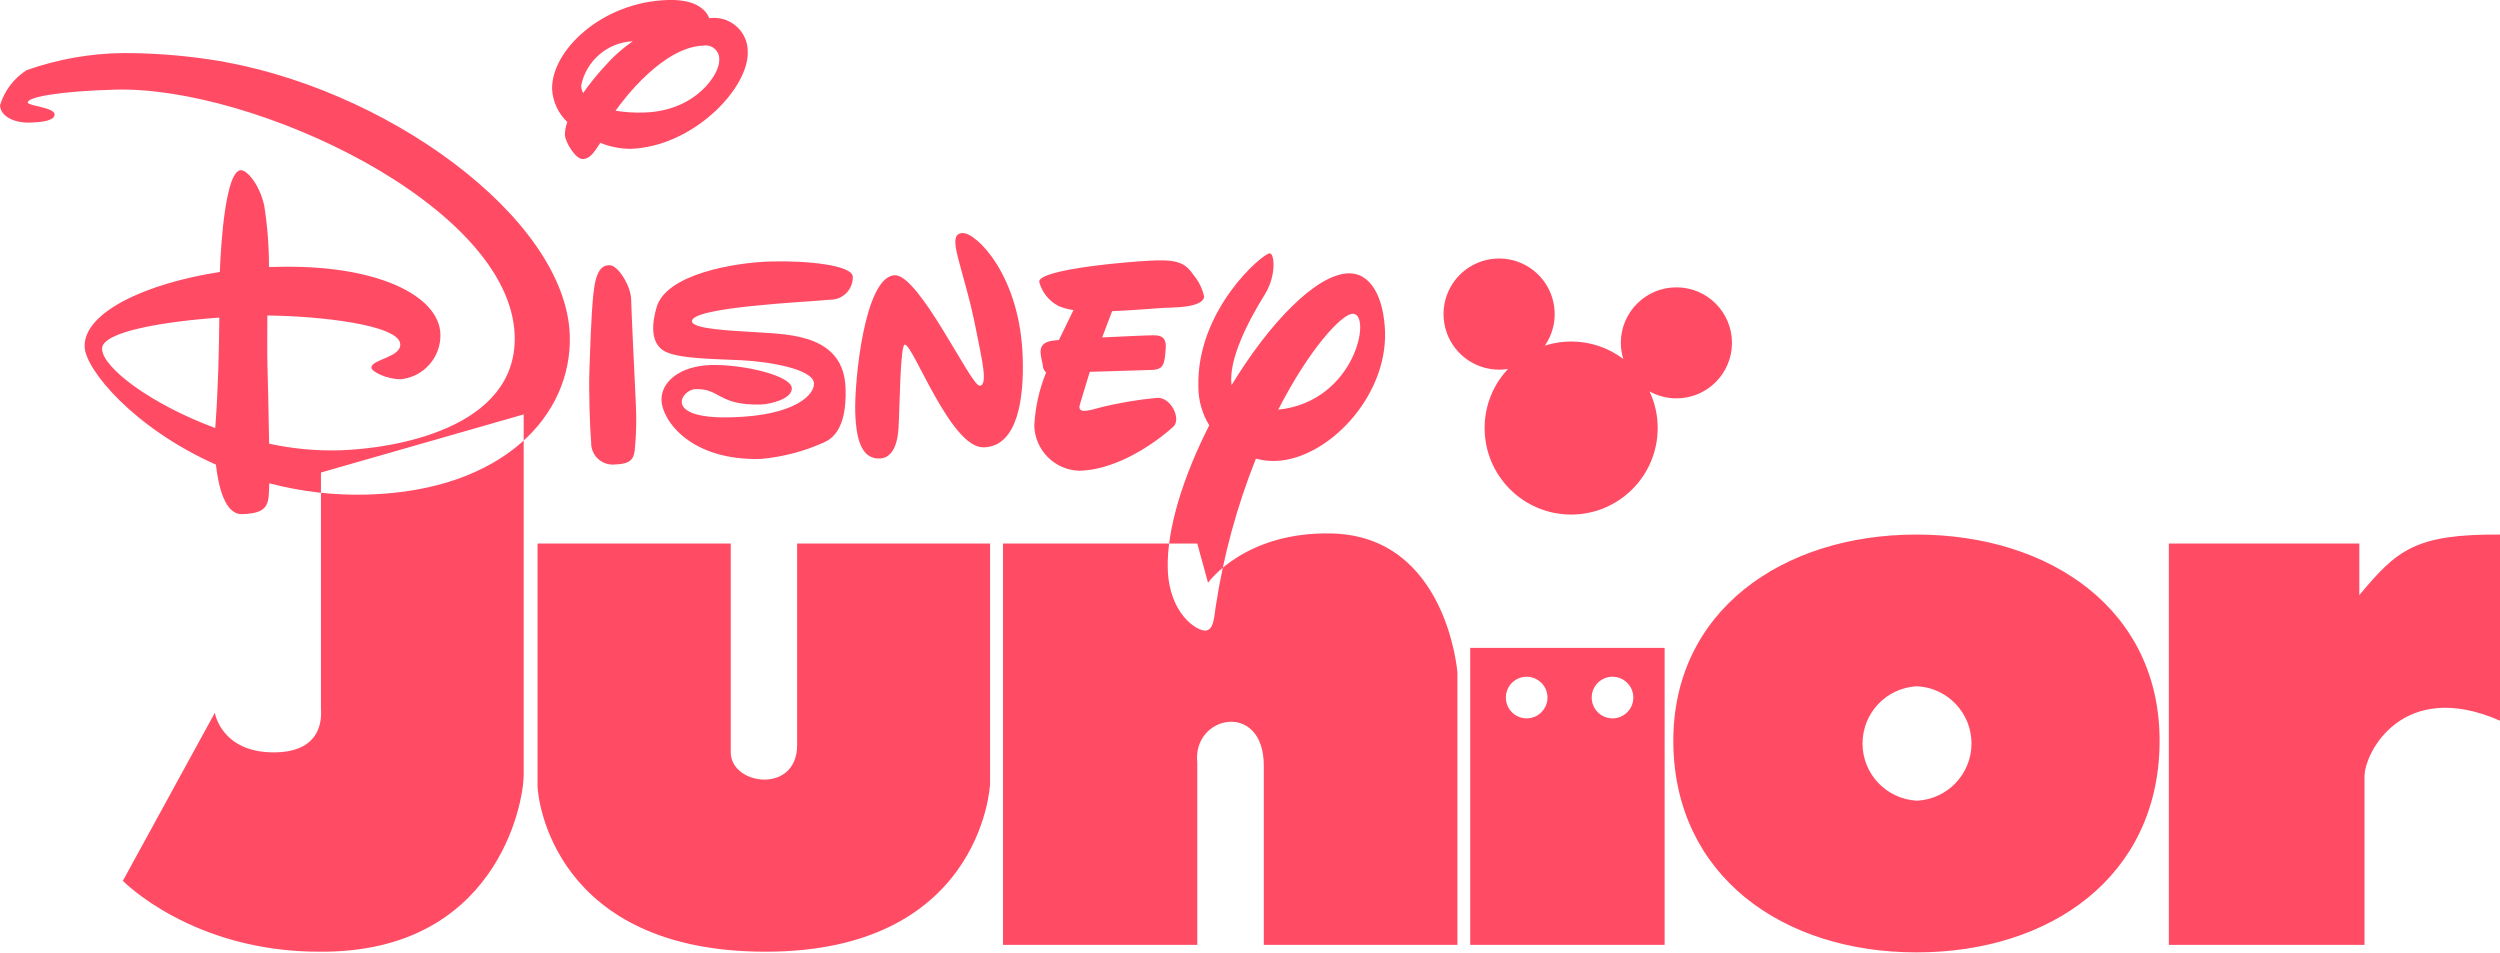
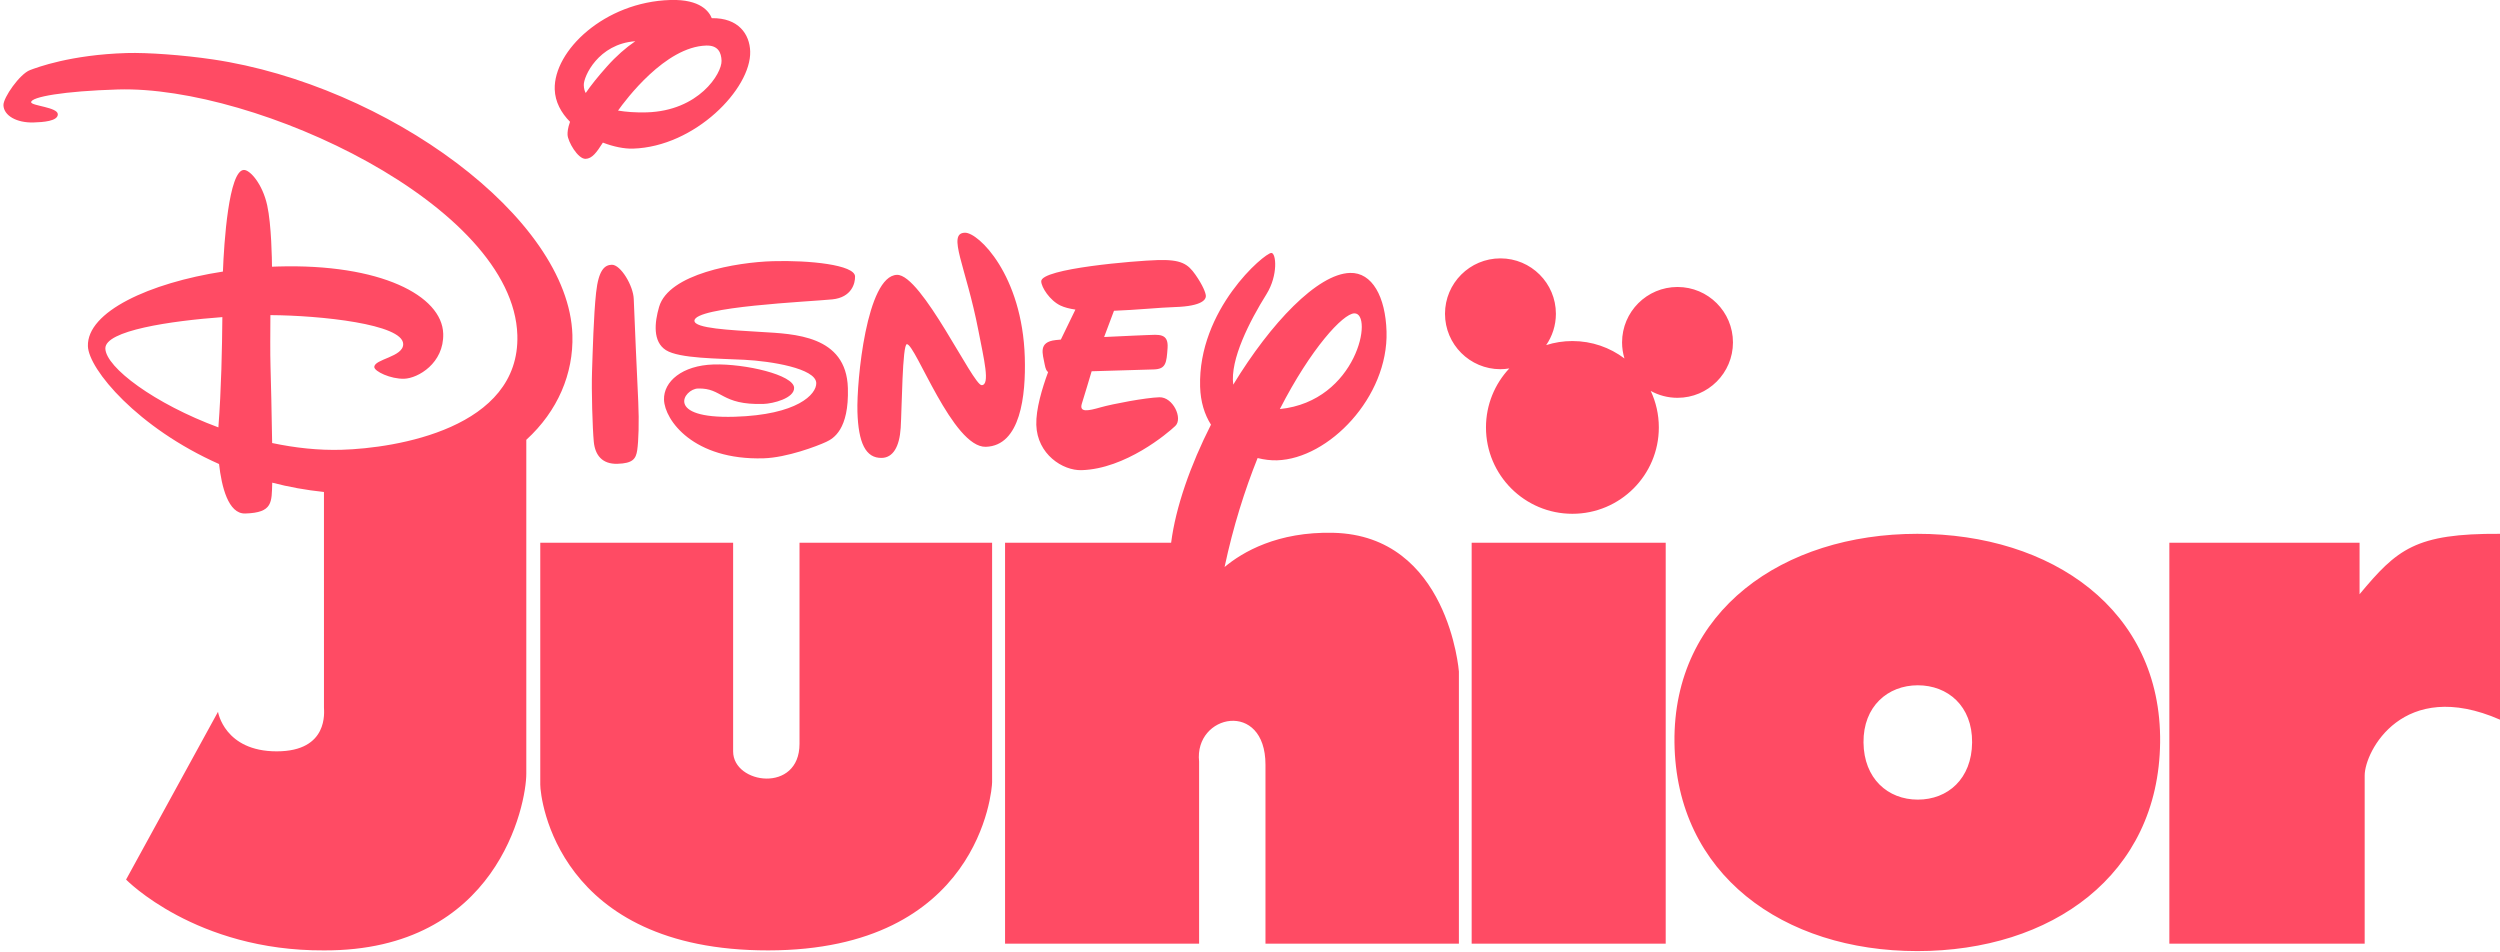
- <svg xmlns="http://www.w3.org/2000/svg" width="183.75" height="70" viewBox="0 0 183.75 70">
-   <defs>
-     <style>
-       .cls-1 {
-         fill: #ff4b64;
-         fill-rule: evenodd;
-       }
-     </style>
-   </defs>
-   <path class="cls-1" d="M1372.04,1306.39s0.47,2.91,4.33,2.91,3.47-2.95,3.47-3.22v-17.35l14.9-4.27v26.48c0,2.27-2.12,13.06-14.9,13.01-9.44.05-14.56-5.21-14.56-5.21Zm23.72-12.44h14.2v15.35c0,2.42,4.88,3.1,4.88-.55v-14.8h14.18v17.61c0,0.62-.94,12.38-16.48,12.39s-16.78-11.19-16.78-12.2v-17.8Zm48.49,0h-14.28v29.5h14.28v-13.39c-0.38-3.51,4.89-4.57,4.89.22v13.17h14.23v-20.02s-0.76-10.02-9.24-10.22c-6.41-.15-9.09,3.62-9.09,3.62Zm34.35,29.5h-14.29v-29.5h14.29v29.5Zm18.51-30.16c-9.87,0-17.98,5.65-17.87,15.35s8,15.36,17.87,15.36,17.76-5.58,17.87-15.36S1506.98,1293.29,1497.11,1293.29Zm0.04,19.56a4.21,4.21,0,0,1,0-8.41A4.21,4.21,0,0,1,1497.15,1312.85Zm18.51-18.9v29.5h14.38v-12.38c0-1.76,2.82-7.23,9.96-4.1v-13.68c-6.24-.04-7.57,1.13-10.34,4.45v-3.79h-14Zm-37.06,7.67h-14.29v-7.67h14.29v7.67Zm-2.3,3.65a1.53,1.53,0,1,1-1.53-1.53A1.536,1.536,0,0,1,1476.3,1305.27Zm-6.31,0a1.53,1.53,0,1,1-1.53-1.53A1.536,1.536,0,0,1,1469.99,1305.27Zm-97.62-27.93c-3.8.28-8.66,0.99-8.62,2.31,0.05,1.39,3.62,4.07,8.32,5.81C1372.29,1282.61,1372.35,1279.59,1372.37,1277.34Zm-13.9-14.33c-1.25.04-2.19-.5-2.22-1.27a4.676,4.676,0,0,1,1.95-2.58,22.019,22.019,0,0,1,7.13-1.26,43.172,43.172,0,0,1,6.33.47c12.79,1.9,26.21,11.64,26.47,20.29,0.17,5.88-4.91,11.39-14.83,11.69a25.446,25.446,0,0,1-7.26-.83c-0.05,1.45.06,2.21-1.99,2.27-1.26.04-1.74-1.99-1.93-3.64-5.99-2.66-9.6-6.97-9.65-8.67-0.07-2.54,4.54-4.66,9.94-5.49,0.07-2.1.43-7.45,1.54-7.48,0.44-.02,1.37,1.02,1.72,2.6a28.436,28.436,0,0,1,.35,4.52l0.41-.01c7.57-.23,12.11,2.14,12.19,4.94a3.241,3.241,0,0,1-2.87,3.31c-1.01.03-2.19-.54-2.2-0.85-0.02-.6,2.15-0.74,2.12-1.71-0.04-1.45-6.06-2.09-9.77-2.12,0,1.26-.02,2.78.01,3.8,0.03,0.98.09,3.51,0.12,5.62a21.582,21.582,0,0,0,5.12.49c4-.11,13.13-1.57,12.93-8.43-0.29-9.58-19.25-18.39-29.4-18.08-4,.11-6.4.54-6.39,0.94,0.01,0.26,1.95.36,1.97,0.87S1359.15,1262.99,1358.47,1263.01Zm42.56,10.48c0.65-.02,1.59,1.54,1.61,2.52s0.27,6.1.34,7.58a22.8,22.8,0,0,1-.08,3.54c-0.1.65-.33,0.97-1.46,1.01a1.584,1.584,0,0,1-1.74-1.63c-0.09-.99-0.18-3.79-0.13-5.19s0.12-4.09.3-5.78S1400.51,1273.5,1401.03,1273.49Zm7.35-18.15c-0.18-.47-0.81-1.41-3.04-1.34-4.86.14-8.6,3.74-8.51,6.58a3.6,3.6,0,0,0,1.12,2.39,2.583,2.583,0,0,0-.18.95c0.02,0.49.76,1.79,1.33,1.77,0.48-.01.81-0.46,1.27-1.19a6.011,6.011,0,0,0,2.21.44c4.57-.14,8.72-4.42,8.63-7.15A2.47,2.47,0,0,0,1408.38,1255.34Zm-6.89,6.8c0.56-.79,3.48-4.7,6.48-4.79a1,1,0,0,1,1.14,1.12c0.02,0.94-1.68,3.69-5.51,3.8A10.8,10.8,0,0,1,1401.49,1262.14Zm-2.38-1.3a1.152,1.152,0,0,1-.14-0.58,4.076,4.076,0,0,1,3.79-3.23,11.4,11.4,0,0,0-2.09,1.87A18.36,18.36,0,0,0,1399.11,1260.84Zm13.77,12.38c2.67-.08,6.03.27,6.05,1.12a1.648,1.648,0,0,1-1.67,1.69c-1.69.17-10.18,0.53-10.15,1.58,0.02,0.56,2.57.68,4.91,0.82,2.41,0.15,6.27.24,6.38,4.13,0.1,3.07-1.07,3.72-1.59,3.96a14.468,14.468,0,0,1-4.61,1.21c-5.16.16-7.28-2.81-7.33-4.31-0.04-1.34,1.34-2.53,3.65-2.59s5.9,0.76,5.93,1.71c0.02,0.77-1.56,1.17-2.26,1.19-3.16.09-3-1.19-4.82-1.13-1.04.03-2.49,2.23,2.7,2.07,4.63-.13,6.03-1.66,6.01-2.48-0.04-1.08-3.36-1.61-5.28-1.71s-4.8-.09-5.78-0.71-0.85-2.03-.51-3.19C1405.22,1274.15,1410.2,1273.3,1412.88,1273.22Zm9.14,1.01c1.8-.05,5.59,8.14,6.23,8.12s0.17-1.91-.24-4.01c-0.91-4.73-2.33-7.17-1-7.21,0.99-.03,4.23,3.1,4.41,9.17,0.09,2.82-.31,6.51-2.86,6.58-2.43.08-5.19-7.57-5.81-7.55-0.34.01-.37,4.74-0.46,6.16s-0.59,2.19-1.38,2.21c-1.21.04-1.73-1.12-1.8-3.39S1419.79,1274.3,1422.02,1274.23Zm18.38,4.43c0.85-.02,1.61-0.17,1.53.94s-0.12,1.56-1.01,1.59l-4.57.14c-0.16.5-.55,1.81-0.72,2.37-0.22.69,0.47,0.54,1.37,0.28a27.564,27.564,0,0,1,4.33-.74c1-.03,1.75,1.56,1.17,2.11s-3.67,3.16-6.9,3.25a3.407,3.407,0,0,1-3.33-3.33,11.9,11.9,0,0,1,.87-3.89,0.762,0.762,0,0,1-.25-0.57c-0.15-.78-0.5-1.63.8-1.78,0.1-.01.24-0.02,0.39-0.04l1.07-2.2a4.147,4.147,0,0,1-1.1-.3,2.8,2.8,0,0,1-1.42-1.78c-0.02-.95,6.95-1.52,8.57-1.57,1.74-.05,2.23.28,2.78,1.08a3.717,3.717,0,0,1,.77,1.56c0.01,0.22-.19.76-2.29,0.82-1.07.03-2.81,0.21-4.47,0.27l-0.73,1.93C1438.88,1278.72,1440.4,1278.66,1440.4,1278.66Zm4.73,6.6c-1.88,3.69-3.14,7.61-3.05,10.55,0.1,3.32,2.14,4.56,2.76,4.54s0.65-1,.76-1.73a49.174,49.174,0,0,1,2.96-10.91,5.168,5.168,0,0,0,1.43.17c3.8-.11,8.2-4.65,8.06-9.48-0.08-2.55-1.05-4.36-2.69-4.31-2.39.07-5.83,3.68-8.59,8.22-0.25-1.84,1.2-4.68,2.44-6.66,0.87-1.39.72-3.04,0.36-3.03-0.51.01-5.41,4.16-5.24,9.85A5.42,5.42,0,0,0,1445.13,1285.26Zm5.07-1.15c2.29-4.47,4.65-7.02,5.47-7.05C1457.11,1277.02,1455.9,1283.52,1450.2,1284.11Zm29.27-8.99a4.086,4.086,0,0,0-4.09,4.08,4.159,4.159,0,0,0,.18,1.18,6.367,6.367,0,0,0-3.83-1.28,6.492,6.492,0,0,0-1.93.3,4.085,4.085,0,1,0-3.37,1.77,4.767,4.767,0,0,0,.66-0.05,6.29,6.29,0,0,0-1.72,4.34,6.36,6.36,0,1,0,12.72,0,6.235,6.235,0,0,0-.6-2.69,4.134,4.134,0,0,0,1.98.51A4.08,4.08,0,0,0,1479.47,1275.12Z" transform="translate(-1356.25 -1254)" />
+ <svg xmlns="http://www.w3.org/2000/svg" width="184px" height="70px">
+   <path fill-rule="evenodd" fill="rgb(255, 75, 100)" d="M174.040,57.075 C174.040,58.844 174.040,69.454 174.040,69.454 L159.664,69.454 L159.664,39.946 L173.664,39.946 C173.664,39.946 173.664,40.082 173.664,43.735 C176.429,40.420 177.761,39.251 184.000,39.289 C184.000,42.419 184.000,47.204 184.000,52.968 C176.857,49.840 174.040,55.306 174.040,57.075 ZM141.113,70.000 C131.243,70.000 123.354,64.348 123.241,54.644 C123.128,44.941 131.243,39.289 141.113,39.289 C150.983,39.289 159.098,44.866 158.985,54.644 C158.872,64.423 150.983,70.000 141.113,70.000 ZM141.151,50.437 C138.944,50.437 137.129,51.986 137.154,54.644 C137.179,57.303 138.944,58.852 141.151,58.852 C143.358,58.852 145.122,57.324 145.147,54.644 C145.172,51.966 143.358,50.437 141.151,50.437 ZM123.465,29.279 C122.750,29.279 122.079,29.095 121.494,28.772 C121.876,29.588 122.090,30.497 122.090,31.458 C122.090,34.969 119.242,37.815 115.729,37.815 C112.216,37.815 109.368,34.969 109.368,31.458 C109.368,29.778 110.021,28.252 111.085,27.116 C110.872,27.151 110.655,27.173 110.432,27.173 C108.179,27.173 106.352,25.347 106.352,23.094 C106.352,20.842 108.179,19.016 110.432,19.016 C112.687,19.016 114.514,20.842 114.514,23.094 C114.514,23.950 114.249,24.744 113.798,25.400 C114.407,25.206 115.056,25.101 115.729,25.101 C117.168,25.101 118.494,25.579 119.560,26.383 C119.447,26.009 119.384,25.612 119.384,25.201 C119.384,22.948 121.211,21.122 123.465,21.122 C125.719,21.122 127.546,22.948 127.546,25.201 C127.546,27.453 125.719,29.279 123.465,29.279 ZM93.989,33.879 C93.539,33.893 93.052,33.836 92.560,33.712 C91.616,36.062 90.762,38.753 90.129,41.732 C91.448,40.633 94.018,39.117 98.130,39.214 C106.613,39.413 107.375,49.425 107.375,49.425 L107.375,69.454 L93.139,69.454 C93.139,69.454 93.139,61.077 93.139,56.284 C93.139,51.490 87.874,52.553 88.254,56.057 L88.254,69.454 L73.972,69.454 L73.972,39.946 L86.195,39.946 C86.531,37.313 87.625,34.218 89.128,31.256 C88.649,30.500 88.362,29.572 88.328,28.467 C88.159,22.778 93.061,18.631 93.568,18.616 C93.929,18.605 94.081,20.260 93.212,21.652 C91.973,23.634 90.520,26.468 90.767,28.310 C93.529,23.772 96.969,20.157 99.361,20.087 C100.997,20.038 101.973,21.847 102.049,24.398 C102.192,29.229 97.788,33.767 93.989,33.879 ZM99.675,23.063 C98.845,23.087 96.486,25.636 94.198,30.107 C99.896,29.523 101.113,23.020 99.675,23.063 ZM86.460,22.600 C85.388,22.632 83.653,22.812 81.989,22.873 L81.264,24.804 C82.883,24.723 84.399,24.662 84.399,24.662 C85.254,24.636 86.010,24.493 85.934,25.605 C85.859,26.716 85.812,27.163 84.920,27.190 L80.345,27.325 C80.194,27.834 79.803,29.144 79.627,29.698 C79.406,30.391 80.101,30.238 80.998,29.982 C81.895,29.726 84.330,29.268 85.330,29.239 C86.331,29.209 87.078,30.802 86.503,31.349 C85.929,31.897 82.834,34.508 79.604,34.604 C78.218,34.645 76.336,33.435 76.272,31.268 C76.238,30.120 76.699,28.580 77.141,27.384 C77.033,27.316 76.951,27.158 76.887,26.814 C76.744,26.034 76.393,25.177 77.691,25.030 C77.795,25.018 77.926,25.006 78.078,24.993 L79.150,22.786 C78.715,22.722 78.339,22.626 78.050,22.488 C77.261,22.111 76.646,21.143 76.634,20.709 C76.605,19.758 83.585,19.189 85.200,19.142 C86.935,19.090 87.428,19.425 87.982,20.216 C88.536,21.007 88.745,21.568 88.752,21.784 C88.758,22.001 88.558,22.537 86.460,22.600 ZM72.557,32.885 C70.134,32.956 67.374,25.312 66.747,25.331 C66.410,25.340 66.381,30.066 66.291,31.492 C66.201,32.916 65.705,33.678 64.909,33.702 C63.704,33.738 63.175,32.584 63.107,30.308 C63.040,28.032 63.787,20.295 66.016,20.229 C67.824,20.175 71.614,28.368 72.253,28.349 C72.892,28.330 72.417,26.435 72.013,24.342 C71.100,19.608 69.677,17.167 71.015,17.128 C72.003,17.098 75.244,20.232 75.425,26.303 C75.508,29.120 75.112,32.809 72.557,32.885 ZM61.257,22.034 C59.573,22.205 51.080,22.565 51.111,23.613 C51.128,24.167 53.680,24.290 56.021,24.432 C58.426,24.577 62.289,24.667 62.404,28.557 C62.495,31.628 61.332,32.278 60.809,32.522 C60.145,32.833 57.912,33.681 56.201,33.732 C51.043,33.885 48.916,30.923 48.871,29.417 C48.832,28.080 50.208,26.894 52.522,26.825 C54.836,26.757 58.419,27.591 58.447,28.542 C58.470,29.313 56.890,29.709 56.191,29.730 C53.033,29.824 53.188,28.542 51.368,28.595 C50.332,28.626 48.877,30.827 54.071,30.673 C58.699,30.536 60.102,29.012 60.077,28.192 C60.045,27.108 56.724,26.580 54.803,26.481 C52.882,26.381 50.000,26.394 49.016,25.772 C48.033,25.151 48.171,23.744 48.511,22.581 C49.223,20.149 54.204,19.302 56.879,19.223 C59.555,19.143 62.907,19.490 62.932,20.345 C62.947,20.845 62.685,21.889 61.257,22.034 ZM46.580,10.939 C45.954,10.957 45.164,10.802 44.372,10.496 C43.908,11.226 43.579,11.676 43.097,11.691 C42.528,11.708 41.787,10.408 41.772,9.915 C41.766,9.738 41.784,9.429 41.954,8.965 C41.300,8.304 40.856,7.497 40.828,6.576 C40.744,3.741 44.483,0.143 49.343,-0.001 C51.574,-0.067 52.199,0.872 52.385,1.337 C54.359,1.306 55.177,2.525 55.214,3.785 C55.296,6.523 51.150,10.803 46.580,10.939 ZM42.967,6.262 C42.975,6.546 43.041,6.729 43.110,6.844 C43.492,6.280 44.012,5.634 44.666,4.900 C45.361,4.119 46.063,3.510 46.758,3.034 C44.031,3.231 42.948,5.635 42.967,6.262 ZM53.106,4.474 C53.088,3.872 52.855,3.326 51.973,3.353 C48.967,3.442 46.050,7.345 45.487,8.139 C46.053,8.232 46.761,8.295 47.601,8.270 C51.432,8.157 53.134,5.413 53.106,4.474 ZM38.736,32.370 C38.736,38.120 38.736,55.061 38.736,56.943 C38.736,59.214 36.622,69.996 23.843,69.949 C14.400,69.996 9.279,64.737 9.279,64.737 L16.045,52.389 C16.045,52.389 16.514,55.299 20.367,55.299 C24.219,55.299 23.844,52.353 23.844,52.078 C23.844,51.846 23.844,40.356 23.843,36.210 C22.515,36.070 21.241,35.840 20.037,35.524 C19.989,36.968 20.096,37.733 18.048,37.794 C16.795,37.831 16.306,35.802 16.122,34.152 C10.131,31.495 6.521,27.179 6.470,25.476 C6.395,22.940 11.010,20.824 16.407,19.987 C16.483,17.887 16.838,12.540 17.948,12.508 C18.393,12.494 19.317,13.527 19.665,15.108 C19.982,16.545 20.015,19.164 20.019,19.630 L20.426,19.615 C27.999,19.391 32.538,21.757 32.621,24.560 C32.685,26.733 30.761,27.845 29.751,27.875 C28.742,27.905 27.559,27.331 27.549,27.018 C27.531,26.420 29.704,26.280 29.675,25.314 C29.632,23.855 23.611,23.216 19.901,23.193 C19.896,24.450 19.879,25.966 19.910,26.986 C19.939,27.965 20.000,30.496 20.030,32.607 C21.713,32.963 23.447,33.155 25.146,33.104 C29.146,32.986 38.281,31.528 38.077,24.669 C37.793,15.087 18.835,6.284 8.680,6.585 C4.681,6.705 2.281,7.133 2.292,7.525 C2.300,7.787 4.240,7.888 4.255,8.405 C4.271,8.922 3.153,8.993 2.469,9.013 C1.219,9.050 0.276,8.505 0.253,7.742 C0.237,7.184 1.458,5.443 2.203,5.161 C2.713,4.968 5.193,4.027 9.327,3.904 C10.859,3.859 13.461,4.047 15.658,4.372 C28.447,6.266 41.872,16.013 42.129,24.656 C42.213,27.497 41.059,30.247 38.736,32.370 ZM7.754,25.654 C7.795,27.044 11.374,29.715 16.073,31.455 C16.291,28.610 16.345,25.595 16.366,23.339 C12.570,23.621 7.715,24.325 7.754,25.654 ZM45.444,34.136 C44.322,34.169 43.799,33.501 43.703,32.513 C43.608,31.525 43.525,28.722 43.574,27.317 C43.623,25.913 43.689,23.226 43.872,21.543 C44.055,19.860 44.506,19.501 45.025,19.486 C45.678,19.466 46.615,21.033 46.644,22.012 C46.673,22.992 46.908,28.111 46.976,29.585 C47.045,31.060 46.996,32.473 46.900,33.127 C46.804,33.780 46.567,34.103 45.444,34.136 ZM53.958,55.304 C53.958,57.724 58.844,58.402 58.844,54.747 C58.844,50.836 58.844,39.946 58.844,39.946 L73.019,39.946 C73.019,39.946 73.019,56.954 73.019,57.565 C73.019,58.176 72.076,69.936 56.542,69.949 C41.008,69.962 39.764,58.763 39.764,57.753 C39.764,56.744 39.764,39.946 39.764,39.946 L53.958,39.946 C53.958,39.946 53.958,53.261 53.958,55.304 ZM122.596,47.618 L122.596,69.454 L108.314,69.454 L108.314,47.618 L108.314,39.946 L122.596,39.946 L122.596,47.618 Z" />
</svg>
